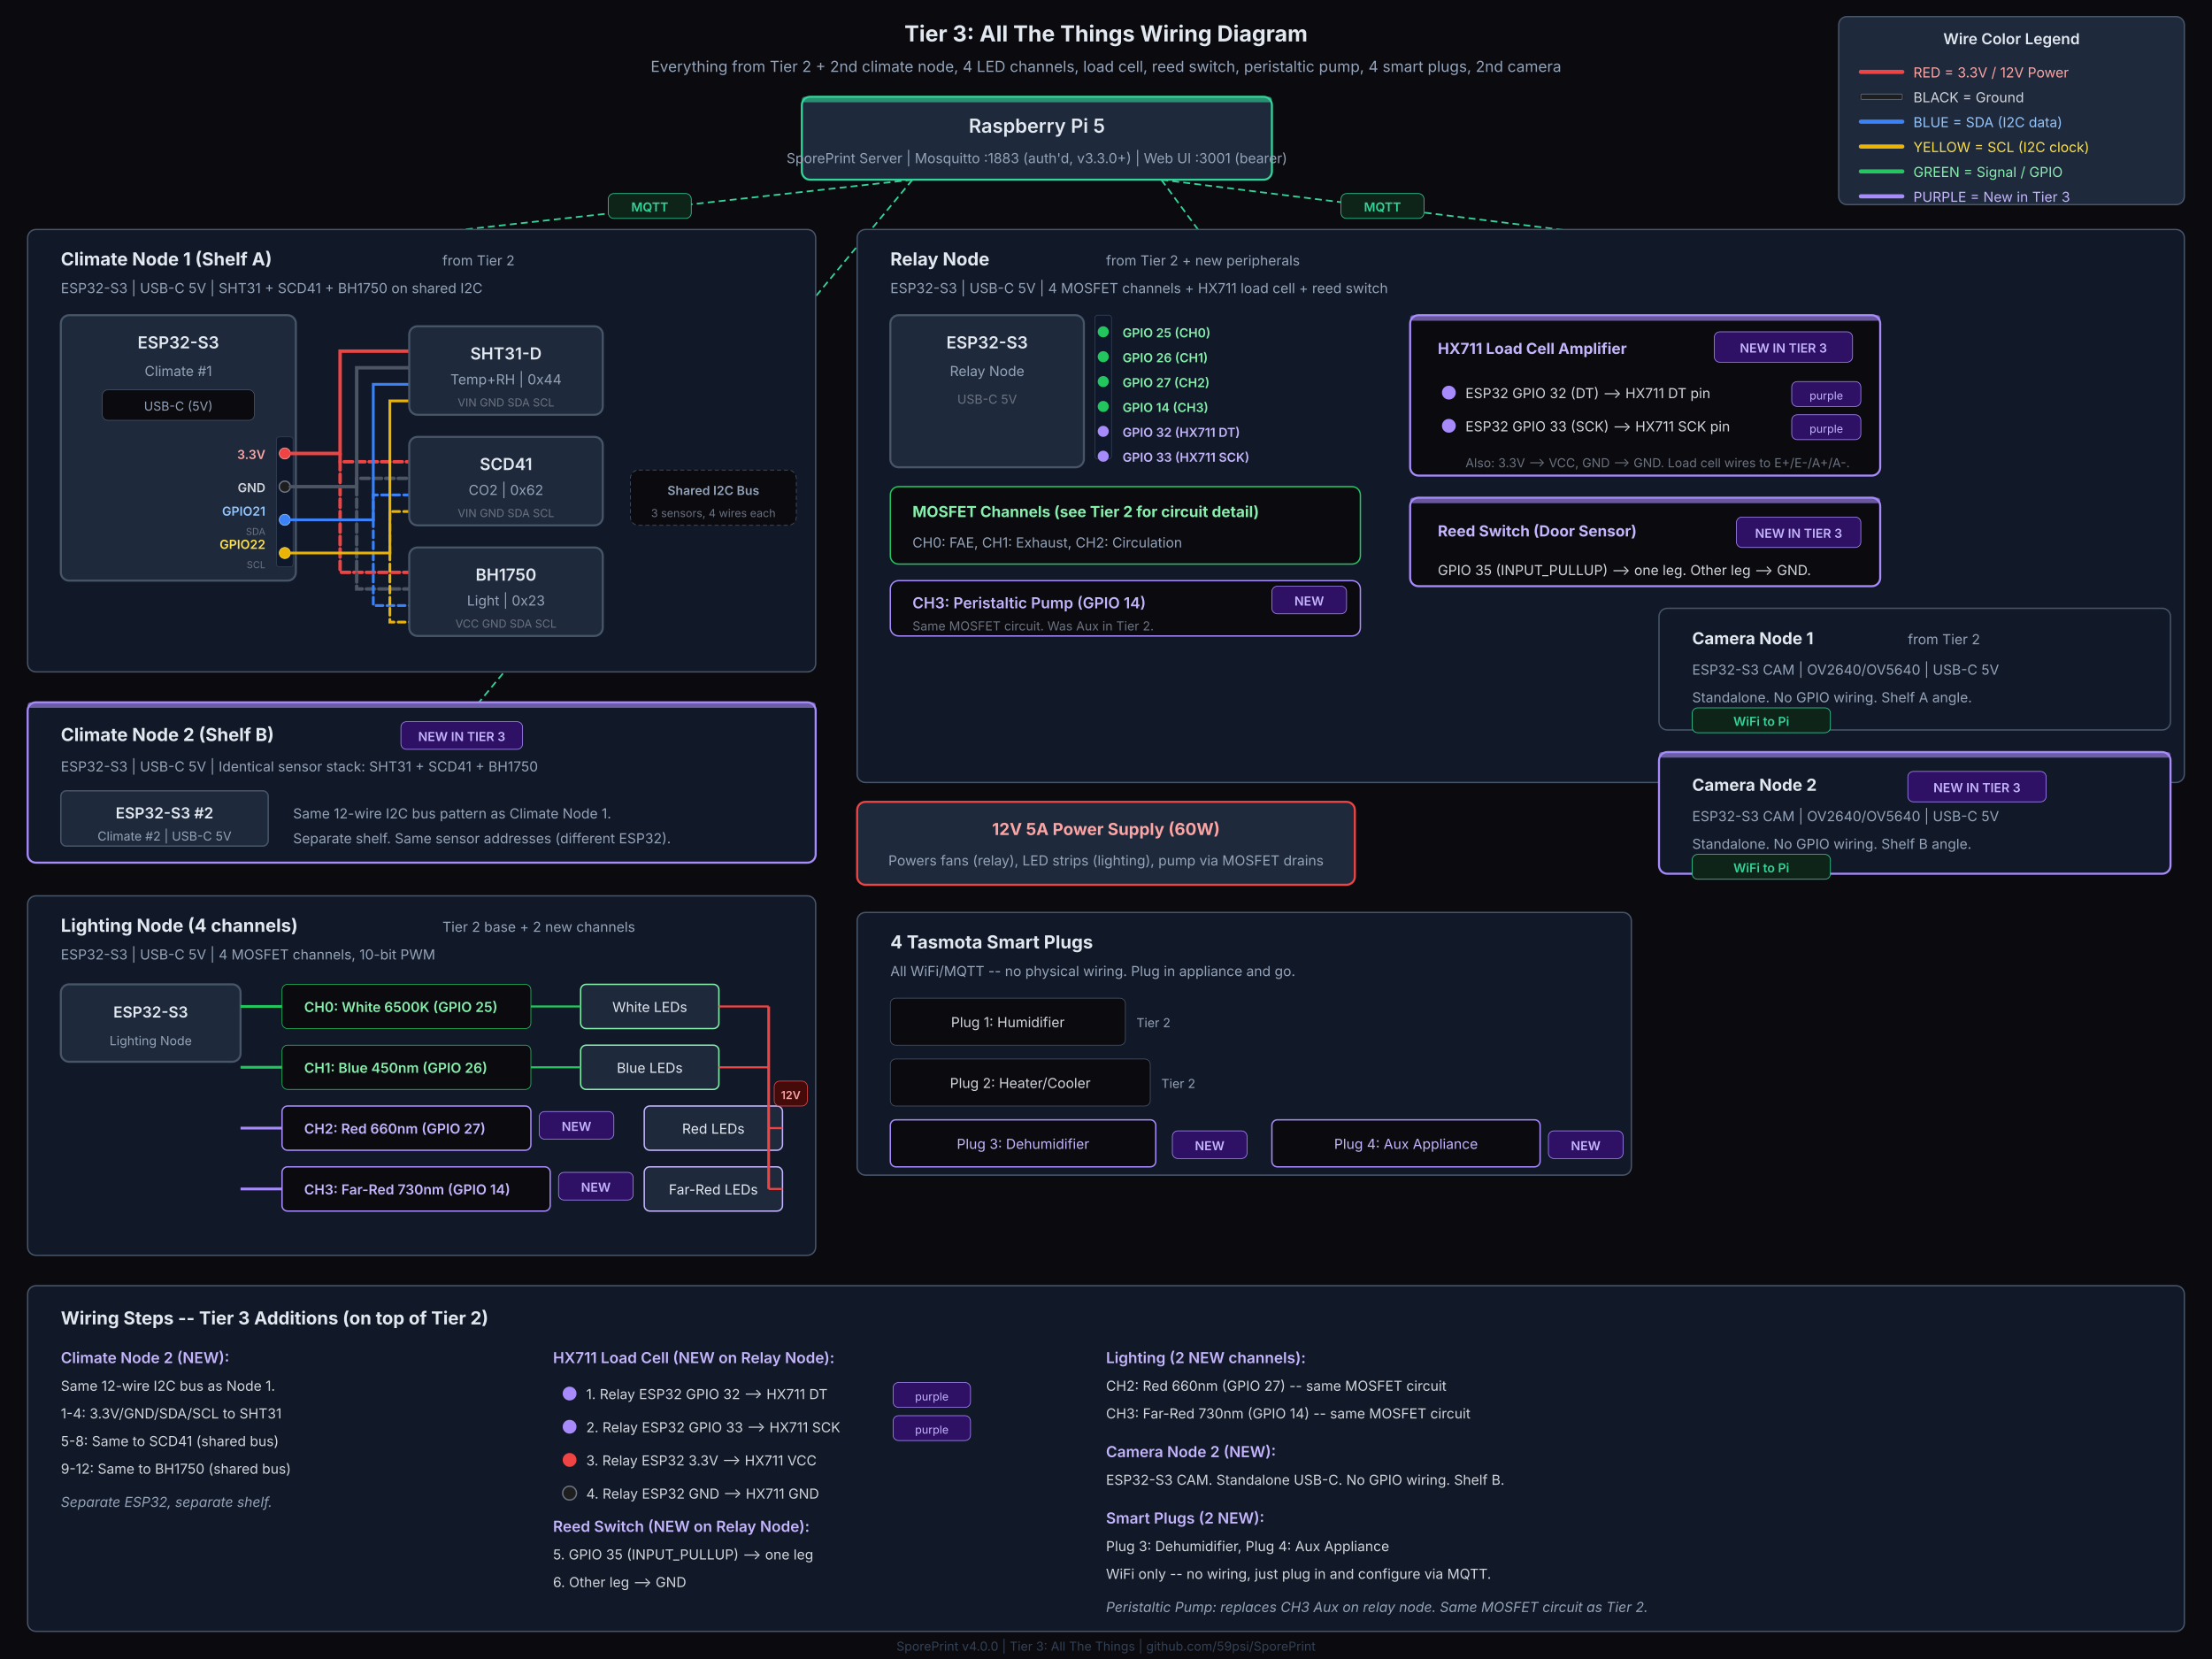
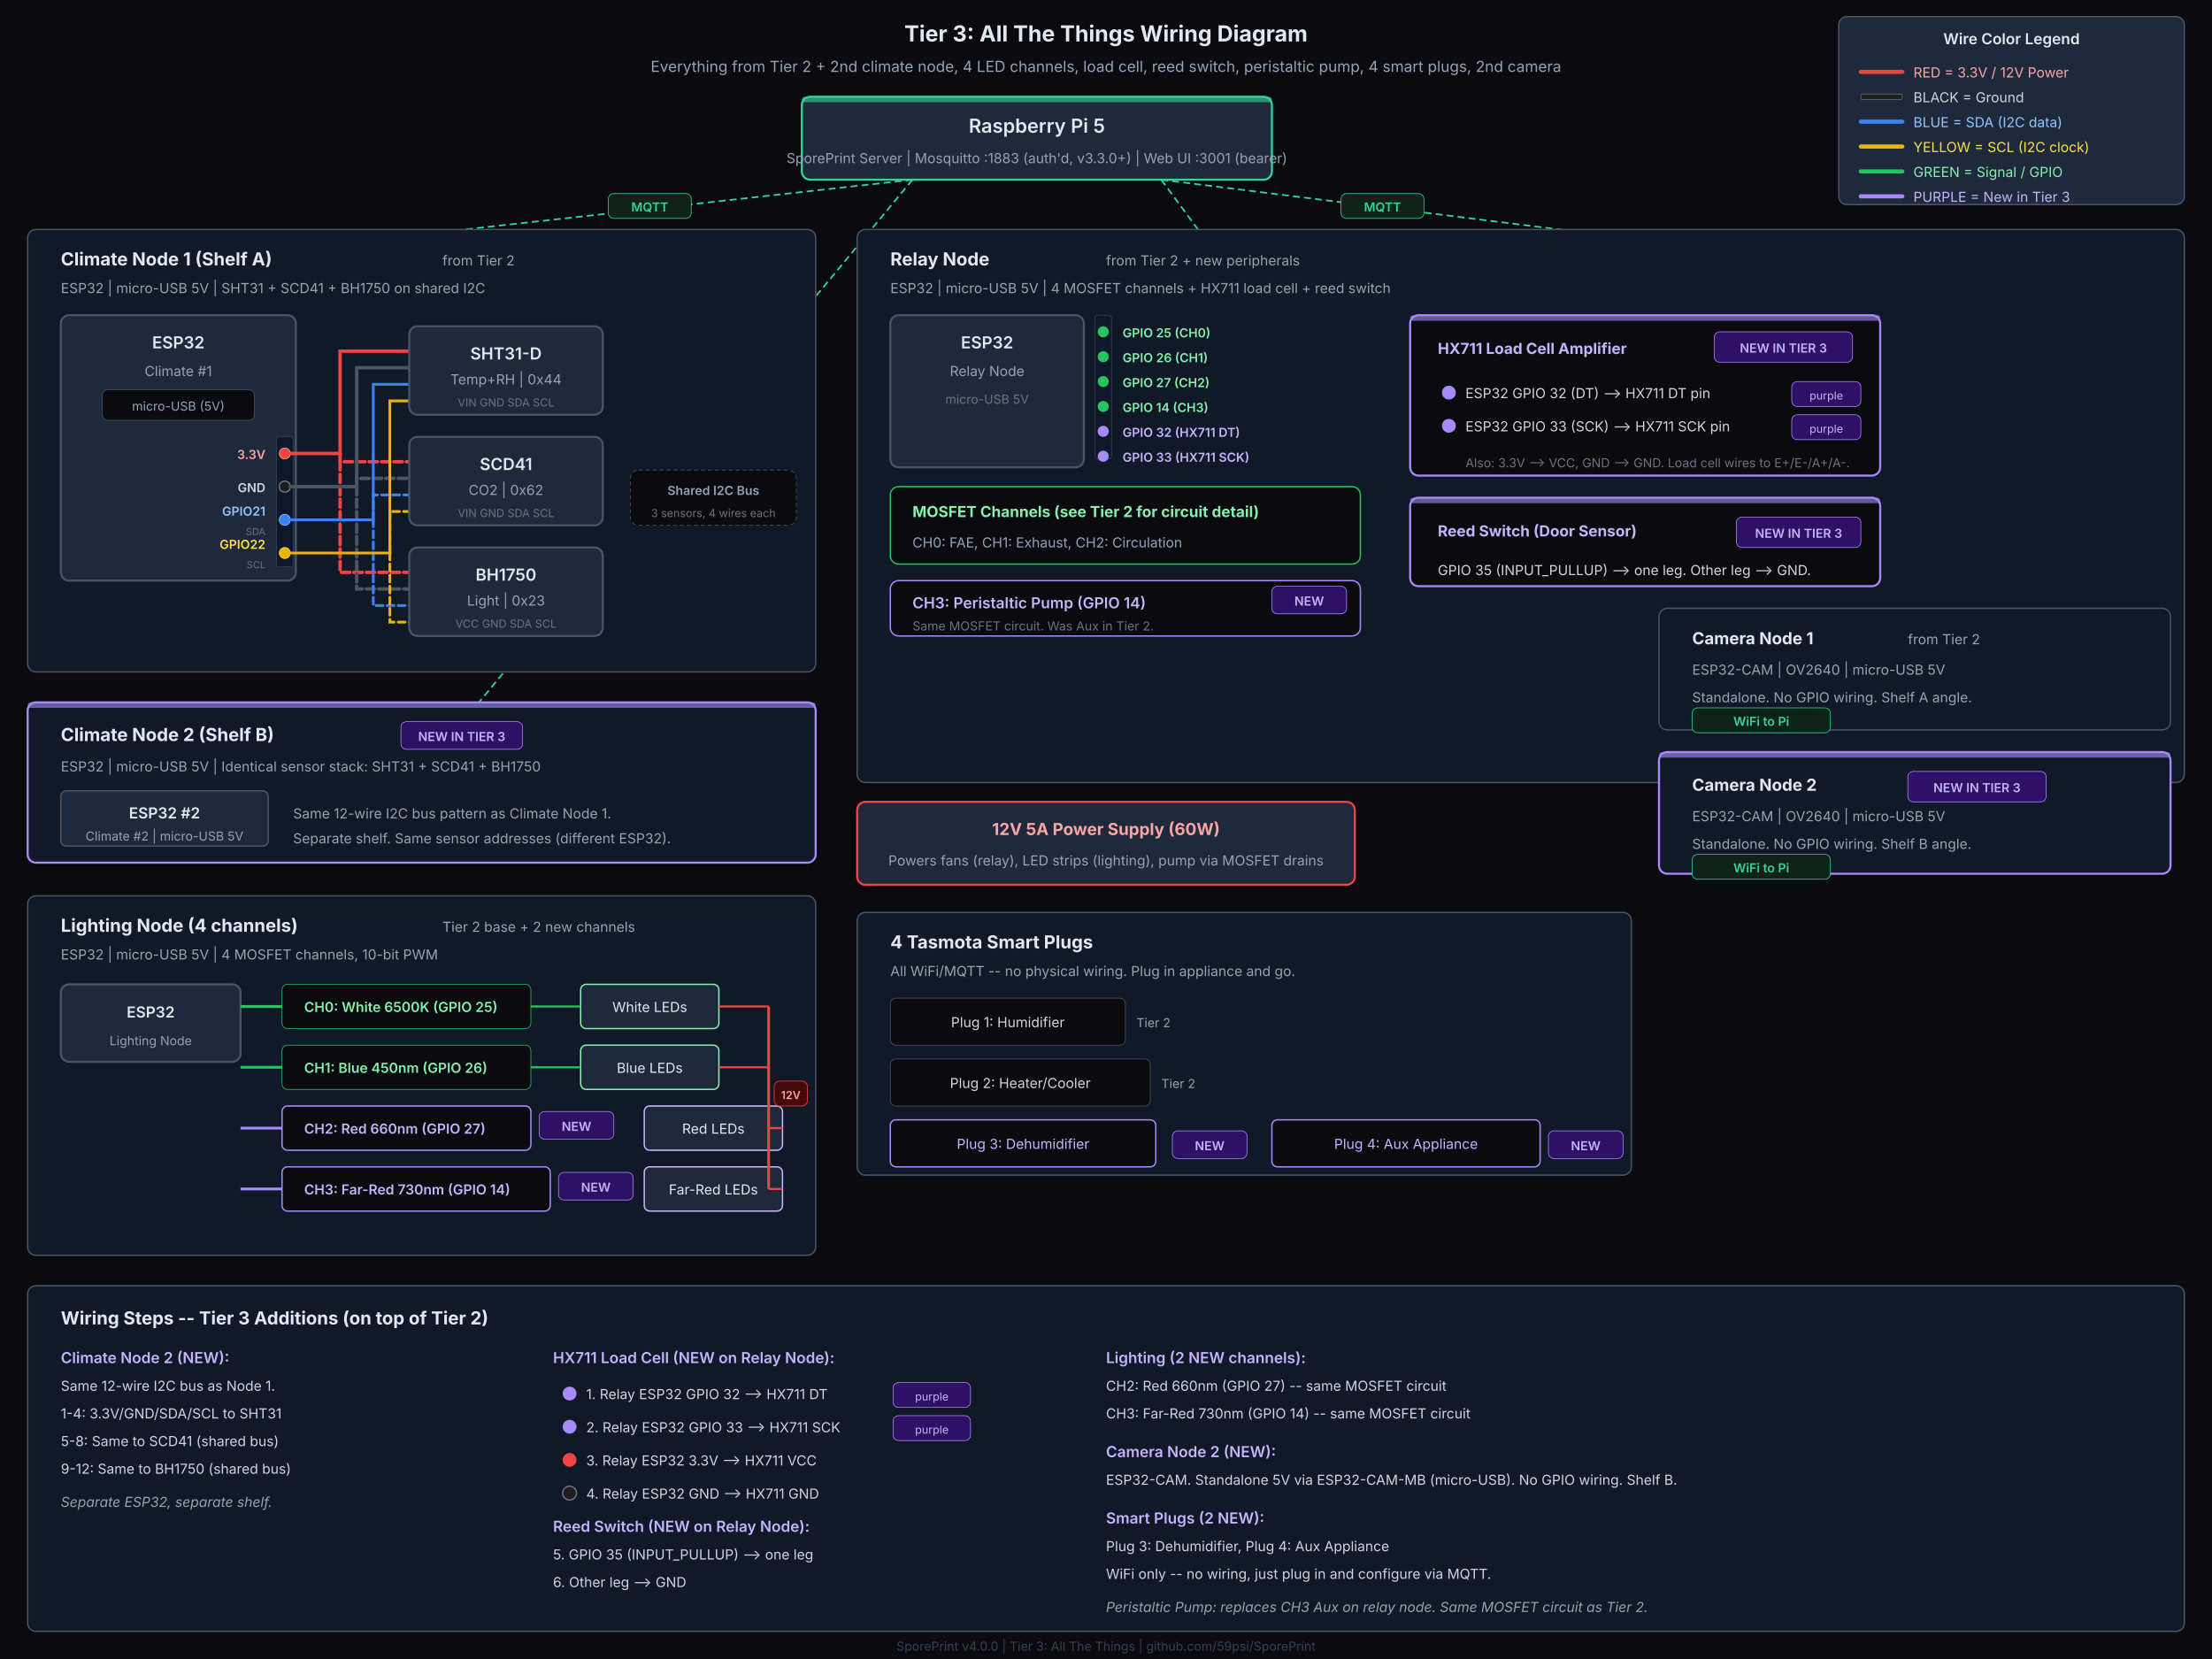
<svg xmlns="http://www.w3.org/2000/svg" viewBox="0 0 1600 1200" width="1600" height="1200">
  <rect width="1600" height="1200" fill="#0a0a0f" />
  <text x="800" y="30" text-anchor="middle" fill="#e2e8f0" font-family="system-ui, -apple-system, sans-serif" font-size="16" font-weight="700">Tier 3: All The Things Wiring Diagram</text>
  <text x="800" y="52" text-anchor="middle" fill="#94a3b8" font-family="system-ui, -apple-system, sans-serif" font-size="11">Everything from Tier 2 + 2nd climate node, 4 LED channels, load cell, reed switch, peristaltic pump, 4 smart plugs, 2nd camera</text>
  <rect x="1330" y="12" width="250" height="136" rx="6" fill="#1e293b" stroke="#475569" stroke-width="1" />
  <text x="1455" y="32" text-anchor="middle" fill="#e2e8f0" font-family="system-ui, -apple-system, sans-serif" font-size="11" font-weight="600">Wire Color Legend</text>
  <line x1="1346" y1="52" x2="1376" y2="52" stroke="#ef4444" stroke-width="3" stroke-linecap="round" />
  <text x="1384" y="56" fill="#fca5a5" font-family="system-ui, -apple-system, sans-serif" font-size="10">RED = 3.3V / 12V Power</text>
  <line x1="1346" y1="70" x2="1376" y2="70" stroke="#1e1e1e" stroke-width="3" stroke-linecap="round" />
  <rect x="1346" y="68" width="30" height="4" rx="1" fill="none" stroke="#6b7280" stroke-width="0.5" />
  <text x="1384" y="74" fill="#d1d5db" font-family="system-ui, -apple-system, sans-serif" font-size="10">BLACK = Ground</text>
  <line x1="1346" y1="88" x2="1376" y2="88" stroke="#3b82f6" stroke-width="3" stroke-linecap="round" />
  <text x="1384" y="92" fill="#93c5fd" font-family="system-ui, -apple-system, sans-serif" font-size="10">BLUE = SDA (I2C data)</text>
  <line x1="1346" y1="106" x2="1376" y2="106" stroke="#eab308" stroke-width="3" stroke-linecap="round" />
  <text x="1384" y="110" fill="#fde047" font-family="system-ui, -apple-system, sans-serif" font-size="10">YELLOW = SCL (I2C clock)</text>
  <line x1="1346" y1="124" x2="1376" y2="124" stroke="#22c55e" stroke-width="3" stroke-linecap="round" />
  <text x="1384" y="128" fill="#86efac" font-family="system-ui, -apple-system, sans-serif" font-size="10">GREEN = Signal / GPIO</text>
  <line x1="1346" y1="142" x2="1376" y2="142" stroke="#a78bfa" stroke-width="3" stroke-linecap="round" />
  <text x="1384" y="146" fill="#c4b5fd" font-family="system-ui, -apple-system, sans-serif" font-size="10">PURPLE = New in Tier 3</text>
  <rect x="580" y="70" width="340" height="60" rx="6" fill="#1e293b" stroke="#34d399" stroke-width="1.5" />
  <rect x="580" y="70" width="340" height="4" rx="2" fill="#34d399" opacity="0.6" />
  <text x="750" y="96" text-anchor="middle" fill="#e2e8f0" font-family="system-ui, -apple-system, sans-serif" font-size="14" font-weight="600">Raspberry Pi 5</text>
  <text x="750" y="118" text-anchor="middle" fill="#94a3b8" font-family="system-ui, -apple-system, sans-serif" font-size="10">SporePrint Server | Mosquitto :1883 (auth'd, v3.3.0+) | Web UI :3001 (bearer)</text>
  <path d="M 660 130 L 300 170" fill="none" stroke="#34d399" stroke-width="1.2" stroke-dasharray="5,3" />
  <path d="M 840 130 L 1160 170" fill="none" stroke="#34d399" stroke-width="1.2" stroke-dasharray="5,3" />
  <path d="M 660 130 L 300 564" fill="none" stroke="#34d399" stroke-width="1.2" stroke-dasharray="5,3" />
  <path d="M 840 130 L 1160 564" fill="none" stroke="#34d399" stroke-width="1.2" stroke-dasharray="5,3" />
  <g>
    <rect x="440" y="140" width="60" height="18" rx="4" fill="#0f2418" stroke="#34d399" stroke-width="0.5" />
    <text x="470" y="153" text-anchor="middle" fill="#34d399" font-family="system-ui, -apple-system, sans-serif" font-size="9" font-weight="600">MQTT</text>
  </g>
  <g>
    <rect x="970" y="140" width="60" height="18" rx="4" fill="#0f2418" stroke="#34d399" stroke-width="0.5" />
    <text x="1000" y="153" text-anchor="middle" fill="#34d399" font-family="system-ui, -apple-system, sans-serif" font-size="9" font-weight="600">MQTT</text>
  </g>
  <rect x="20" y="166" width="570" height="320" rx="6" fill="#111827" stroke="#475569" stroke-width="1" />
  <text x="44" y="192" fill="#e2e8f0" font-family="system-ui, -apple-system, sans-serif" font-size="13" font-weight="700">Climate Node 1 (Shelf A)</text>
  <text x="320" y="192" fill="#94a3b8" font-family="system-ui, -apple-system, sans-serif" font-size="10">from Tier 2</text>
-   <text x="44" y="212" fill="#94a3b8" font-family="system-ui, -apple-system, sans-serif" font-size="10">ESP32-S3 | USB-C 5V | SHT31 + SCD41 + BH1750 on shared I2C</text>
+   <text x="44" y="212" fill="#94a3b8" font-family="system-ui, -apple-system, sans-serif" font-size="10">ESP32 | micro-USB 5V | SHT31 + SCD41 + BH1750 on shared I2C</text>
  <rect x="44" y="228" width="170" height="192" rx="6" fill="#1e293b" stroke="#475569" stroke-width="1.5" />
-   <text x="129" y="252" text-anchor="middle" fill="#e2e8f0" font-family="system-ui, -apple-system, sans-serif" font-size="12" font-weight="600">ESP32-S3</text>
+   <text x="129" y="252" text-anchor="middle" fill="#e2e8f0" font-family="system-ui, -apple-system, sans-serif" font-size="12" font-weight="600">ESP32</text>
  <text x="129" y="272" text-anchor="middle" fill="#94a3b8" font-family="system-ui, -apple-system, sans-serif" font-size="10">Climate #1</text>
  <rect x="74" y="282" width="110" height="22" rx="4" fill="#0a0a0f" stroke="#475569" stroke-width="0.5" />
-   <text x="129" y="297" text-anchor="middle" fill="#94a3b8" font-family="system-ui, -apple-system, sans-serif" font-size="9">USB-C (5V)</text>
+   <text x="129" y="297" text-anchor="middle" fill="#94a3b8" font-family="system-ui, -apple-system, sans-serif" font-size="9">micro-USB (5V)</text>
  <rect x="200" y="316" width="12" height="94" rx="2" fill="#0f172a" stroke="#334155" stroke-width="0.5" />
  <circle cx="206" cy="328" r="4" fill="#ef4444" stroke="#fca5a5" stroke-width="0.5" />
  <text x="192" y="332" text-anchor="end" fill="#fca5a5" font-family="system-ui, -apple-system, sans-serif" font-size="9" font-weight="600">3.3V</text>
  <circle cx="206" cy="352" r="4" fill="#1e1e1e" stroke="#6b7280" stroke-width="1" />
  <text x="192" y="356" text-anchor="end" fill="#d1d5db" font-family="system-ui, -apple-system, sans-serif" font-size="9" font-weight="600">GND</text>
  <circle cx="206" cy="376" r="4" fill="#3b82f6" stroke="#93c5fd" stroke-width="0.5" />
  <text x="192" y="373" text-anchor="end" fill="#93c5fd" font-family="system-ui, -apple-system, sans-serif" font-size="9" font-weight="600">GPIO21</text>
  <text x="192" y="387" text-anchor="end" fill="#6b7280" font-family="system-ui, -apple-system, sans-serif" font-size="7">SDA</text>
  <circle cx="206" cy="400" r="4" fill="#eab308" stroke="#fde047" stroke-width="0.5" />
  <text x="192" y="397" text-anchor="end" fill="#fde047" font-family="system-ui, -apple-system, sans-serif" font-size="9" font-weight="600">GPIO22</text>
  <text x="192" y="411" text-anchor="end" fill="#6b7280" font-family="system-ui, -apple-system, sans-serif" font-size="7">SCL</text>
  <path d="M 210 328 L 246 328 L 246 254 L 296 254" fill="none" stroke="#ef4444" stroke-width="2.5" stroke-linecap="round" />
  <path d="M 246 328 L 246 334 L 296 334" fill="none" stroke="#ef4444" stroke-width="2.5" stroke-linecap="round" stroke-dasharray="6,3" />
  <path d="M 246 334 L 246 414 L 296 414" fill="none" stroke="#ef4444" stroke-width="2.5" stroke-linecap="round" stroke-dasharray="6,3" />
  <path d="M 210 352 L 258 352 L 258 266 L 296 266" fill="none" stroke="#4b5563" stroke-width="2.5" stroke-linecap="round" />
  <path d="M 258 352 L 258 346 L 296 346" fill="none" stroke="#4b5563" stroke-width="2.5" stroke-linecap="round" stroke-dasharray="6,3" />
  <path d="M 258 352 L 258 426 L 296 426" fill="none" stroke="#4b5563" stroke-width="2.5" stroke-linecap="round" stroke-dasharray="6,3" />
  <path d="M 210 376 L 270 376 L 270 278 L 296 278" fill="none" stroke="#3b82f6" stroke-width="2" stroke-linecap="round" />
  <path d="M 270 376 L 270 358 L 296 358" fill="none" stroke="#3b82f6" stroke-width="2" stroke-linecap="round" stroke-dasharray="5,3" />
  <path d="M 270 376 L 270 438 L 296 438" fill="none" stroke="#3b82f6" stroke-width="2" stroke-linecap="round" stroke-dasharray="5,3" />
  <path d="M 210 400 L 282 400 L 282 290 L 296 290" fill="none" stroke="#eab308" stroke-width="2" stroke-linecap="round" />
  <path d="M 282 400 L 282 370 L 296 370" fill="none" stroke="#eab308" stroke-width="2" stroke-linecap="round" stroke-dasharray="5,3" />
  <path d="M 282 400 L 282 450 L 296 450" fill="none" stroke="#eab308" stroke-width="2" stroke-linecap="round" stroke-dasharray="5,3" />
  <rect x="296" y="236" width="140" height="64" rx="6" fill="#1e293b" stroke="#475569" stroke-width="1.5" />
  <text x="366" y="260" text-anchor="middle" fill="#e2e8f0" font-family="system-ui, -apple-system, sans-serif" font-size="12" font-weight="600">SHT31-D</text>
  <text x="366" y="278" text-anchor="middle" fill="#94a3b8" font-family="system-ui, -apple-system, sans-serif" font-size="10">Temp+RH | 0x44</text>
  <text x="366" y="294" text-anchor="middle" fill="#6b7280" font-family="system-ui, -apple-system, sans-serif" font-size="8">VIN GND SDA SCL</text>
  <rect x="296" y="316" width="140" height="64" rx="6" fill="#1e293b" stroke="#475569" stroke-width="1.5" />
  <text x="366" y="340" text-anchor="middle" fill="#e2e8f0" font-family="system-ui, -apple-system, sans-serif" font-size="12" font-weight="600">SCD41</text>
  <text x="366" y="358" text-anchor="middle" fill="#94a3b8" font-family="system-ui, -apple-system, sans-serif" font-size="10">CO2 | 0x62</text>
  <text x="366" y="374" text-anchor="middle" fill="#6b7280" font-family="system-ui, -apple-system, sans-serif" font-size="8">VIN GND SDA SCL</text>
  <rect x="296" y="396" width="140" height="64" rx="6" fill="#1e293b" stroke="#475569" stroke-width="1.5" />
  <text x="366" y="420" text-anchor="middle" fill="#e2e8f0" font-family="system-ui, -apple-system, sans-serif" font-size="12" font-weight="600">BH1750</text>
  <text x="366" y="438" text-anchor="middle" fill="#94a3b8" font-family="system-ui, -apple-system, sans-serif" font-size="10">Light | 0x23</text>
  <text x="366" y="454" text-anchor="middle" fill="#6b7280" font-family="system-ui, -apple-system, sans-serif" font-size="8">VCC GND SDA SCL</text>
  <rect x="456" y="340" width="120" height="40" rx="6" fill="#0a0a0f" stroke="#475569" stroke-width="0.5" stroke-dasharray="3,2" />
  <text x="516" y="358" text-anchor="middle" fill="#94a3b8" font-family="system-ui, -apple-system, sans-serif" font-size="9" font-weight="600">Shared I2C Bus</text>
  <text x="516" y="374" text-anchor="middle" fill="#6b7280" font-family="system-ui, -apple-system, sans-serif" font-size="8">3 sensors, 4 wires each</text>
  <rect x="20" y="508" width="570" height="116" rx="6" fill="#111827" stroke="#a78bfa" stroke-width="1.5" />
  <rect x="20" y="508" width="570" height="4" rx="2" fill="#a78bfa" opacity="0.6" />
  <text x="44" y="536" fill="#e2e8f0" font-family="system-ui, -apple-system, sans-serif" font-size="13" font-weight="700">Climate Node 2 (Shelf B)</text>
  <g>
    <rect x="290" y="522" width="88" height="20" rx="4" fill="#2e1065" stroke="#a78bfa" stroke-width="0.5" />
    <text x="334" y="536" text-anchor="middle" fill="#c4b5fd" font-family="system-ui, -apple-system, sans-serif" font-size="9" font-weight="600">NEW IN TIER 3</text>
  </g>
-   <text x="44" y="558" fill="#94a3b8" font-family="system-ui, -apple-system, sans-serif" font-size="10">ESP32-S3 | USB-C 5V | Identical sensor stack: SHT31 + SCD41 + BH1750</text>
+   <text x="44" y="558" fill="#94a3b8" font-family="system-ui, -apple-system, sans-serif" font-size="10">ESP32 | micro-USB 5V | Identical sensor stack: SHT31 + SCD41 + BH1750</text>
  <rect x="44" y="572" width="150" height="40" rx="4" fill="#1e293b" stroke="#475569" stroke-width="1" />
-   <text x="119" y="592" text-anchor="middle" fill="#e2e8f0" font-family="system-ui, -apple-system, sans-serif" font-size="11" font-weight="600">ESP32-S3 #2</text>
-   <text x="119" y="608" text-anchor="middle" fill="#94a3b8" font-family="system-ui, -apple-system, sans-serif" font-size="9">Climate #2 | USB-C 5V</text>
+   <text x="119" y="592" text-anchor="middle" fill="#e2e8f0" font-family="system-ui, -apple-system, sans-serif" font-size="11" font-weight="600">ESP32 #2</text>
+   <text x="119" y="608" text-anchor="middle" fill="#94a3b8" font-family="system-ui, -apple-system, sans-serif" font-size="9">Climate #2 | micro-USB 5V</text>
  <text x="212" y="592" fill="#94a3b8" font-family="system-ui, -apple-system, sans-serif" font-size="10">Same 12-wire I2C bus pattern as Climate Node 1.</text>
  <text x="212" y="610" fill="#94a3b8" font-family="system-ui, -apple-system, sans-serif" font-size="10">Separate shelf. Same sensor addresses (different ESP32).</text>
  <rect x="620" y="166" width="960" height="400" rx="6" fill="#111827" stroke="#475569" stroke-width="1" />
  <text x="644" y="192" fill="#e2e8f0" font-family="system-ui, -apple-system, sans-serif" font-size="13" font-weight="700">Relay Node</text>
  <text x="800" y="192" fill="#94a3b8" font-family="system-ui, -apple-system, sans-serif" font-size="10">from Tier 2 + new peripherals</text>
-   <text x="644" y="212" fill="#94a3b8" font-family="system-ui, -apple-system, sans-serif" font-size="10">ESP32-S3 | USB-C 5V | 4 MOSFET channels + HX711 load cell + reed switch</text>
+   <text x="644" y="212" fill="#94a3b8" font-family="system-ui, -apple-system, sans-serif" font-size="10">ESP32 | micro-USB 5V | 4 MOSFET channels + HX711 load cell + reed switch</text>
  <rect x="644" y="228" width="140" height="110" rx="6" fill="#1e293b" stroke="#475569" stroke-width="1.5" />
-   <text x="714" y="252" text-anchor="middle" fill="#e2e8f0" font-family="system-ui, -apple-system, sans-serif" font-size="12" font-weight="600">ESP32-S3</text>
+   <text x="714" y="252" text-anchor="middle" fill="#e2e8f0" font-family="system-ui, -apple-system, sans-serif" font-size="12" font-weight="600">ESP32</text>
  <text x="714" y="272" text-anchor="middle" fill="#94a3b8" font-family="system-ui, -apple-system, sans-serif" font-size="10">Relay Node</text>
-   <text x="714" y="292" text-anchor="middle" fill="#6b7280" font-family="system-ui, -apple-system, sans-serif" font-size="9">USB-C 5V</text>
+   <text x="714" y="292" text-anchor="middle" fill="#6b7280" font-family="system-ui, -apple-system, sans-serif" font-size="9">micro-USB 5V</text>
  <rect x="792" y="228" width="12" height="104" rx="2" fill="#0f172a" stroke="#334155" stroke-width="0.5" />
  <circle cx="798" cy="240" r="4" fill="#22c55e" />
  <text x="812" y="244" fill="#86efac" font-family="system-ui, -apple-system, sans-serif" font-size="9" font-weight="600">GPIO 25 (CH0)</text>
  <circle cx="798" cy="258" r="4" fill="#22c55e" />
  <text x="812" y="262" fill="#86efac" font-family="system-ui, -apple-system, sans-serif" font-size="9" font-weight="600">GPIO 26 (CH1)</text>
  <circle cx="798" cy="276" r="4" fill="#22c55e" />
  <text x="812" y="280" fill="#86efac" font-family="system-ui, -apple-system, sans-serif" font-size="9" font-weight="600">GPIO 27 (CH2)</text>
  <circle cx="798" cy="294" r="4" fill="#22c55e" />
  <text x="812" y="298" fill="#86efac" font-family="system-ui, -apple-system, sans-serif" font-size="9" font-weight="600">GPIO 14 (CH3)</text>
  <circle cx="798" cy="312" r="4" fill="#a78bfa" />
  <text x="812" y="316" fill="#c4b5fd" font-family="system-ui, -apple-system, sans-serif" font-size="9" font-weight="600">GPIO 32 (HX711 DT)</text>
  <circle cx="798" cy="330" r="4" fill="#a78bfa" />
  <text x="812" y="334" fill="#c4b5fd" font-family="system-ui, -apple-system, sans-serif" font-size="9" font-weight="600">GPIO 33 (HX711 SCK)</text>
  <rect x="644" y="352" width="340" height="56" rx="6" fill="#0a0a0f" stroke="#22c55e" stroke-width="1" />
  <text x="660" y="374" fill="#86efac" font-family="system-ui, -apple-system, sans-serif" font-size="11" font-weight="700">MOSFET Channels (see Tier 2 for circuit detail)</text>
  <text x="660" y="396" fill="#94a3b8" font-family="system-ui, -apple-system, sans-serif" font-size="10">CH0: FAE, CH1: Exhaust, CH2: Circulation</text>
  <rect x="644" y="420" width="340" height="40" rx="6" fill="#0a0a0f" stroke="#a78bfa" stroke-width="1" />
  <text x="660" y="440" fill="#c4b5fd" font-family="system-ui, -apple-system, sans-serif" font-size="11" font-weight="600">CH3: Peristaltic Pump (GPIO 14)</text>
  <text x="660" y="456" fill="#6b7280" font-family="system-ui, -apple-system, sans-serif" font-size="9">Same MOSFET circuit. Was Aux in Tier 2.</text>
  <g>
    <rect x="920" y="424" width="54" height="20" rx="4" fill="#2e1065" stroke="#a78bfa" stroke-width="0.5" />
    <text x="947" y="438" text-anchor="middle" fill="#c4b5fd" font-family="system-ui, -apple-system, sans-serif" font-size="9" font-weight="600">NEW</text>
  </g>
  <rect x="1020" y="228" width="340" height="116" rx="6" fill="#0a0a0f" stroke="#a78bfa" stroke-width="1.5" />
  <rect x="1020" y="228" width="340" height="4" rx="2" fill="#a78bfa" opacity="0.6" />
  <text x="1040" y="256" fill="#c4b5fd" font-family="system-ui, -apple-system, sans-serif" font-size="11" font-weight="700">HX711 Load Cell Amplifier</text>
  <g>
    <rect x="1240" y="240" width="100" height="22" rx="4" fill="#2e1065" stroke="#a78bfa" stroke-width="0.5" />
    <text x="1290" y="255" text-anchor="middle" fill="#c4b5fd" font-family="system-ui, -apple-system, sans-serif" font-size="9" font-weight="600">NEW IN TIER 3</text>
  </g>
  <circle cx="1048" cy="284" r="5" fill="#a78bfa" />
  <text x="1060" y="288" fill="#d1d5db" font-family="system-ui, -apple-system, sans-serif" font-size="10">ESP32 GPIO 32 (DT) --&gt; HX711 DT pin</text>
  <g>
    <rect x="1296" y="276" width="50" height="18" rx="4" fill="#2e1065" stroke="#a78bfa" stroke-width="0.5" />
    <text x="1321" y="289" text-anchor="middle" fill="#c4b5fd" font-family="system-ui, -apple-system, sans-serif" font-size="8">purple</text>
  </g>
  <circle cx="1048" cy="308" r="5" fill="#a78bfa" />
  <text x="1060" y="312" fill="#d1d5db" font-family="system-ui, -apple-system, sans-serif" font-size="10">ESP32 GPIO 33 (SCK) --&gt; HX711 SCK pin</text>
  <g>
    <rect x="1296" y="300" width="50" height="18" rx="4" fill="#2e1065" stroke="#a78bfa" stroke-width="0.5" />
    <text x="1321" y="313" text-anchor="middle" fill="#c4b5fd" font-family="system-ui, -apple-system, sans-serif" font-size="8">purple</text>
  </g>
  <text x="1060" y="338" fill="#6b7280" font-family="system-ui, -apple-system, sans-serif" font-size="9">Also: 3.3V --&gt; VCC, GND --&gt; GND. Load cell wires to E+/E-/A+/A-.</text>
  <rect x="1020" y="360" width="340" height="64" rx="6" fill="#0a0a0f" stroke="#a78bfa" stroke-width="1.5" />
  <rect x="1020" y="360" width="340" height="4" rx="2" fill="#a78bfa" opacity="0.6" />
  <text x="1040" y="388" fill="#c4b5fd" font-family="system-ui, -apple-system, sans-serif" font-size="11" font-weight="700">Reed Switch (Door Sensor)</text>
  <g>
    <rect x="1256" y="374" width="90" height="22" rx="4" fill="#2e1065" stroke="#a78bfa" stroke-width="0.5" />
    <text x="1301" y="389" text-anchor="middle" fill="#c4b5fd" font-family="system-ui, -apple-system, sans-serif" font-size="9" font-weight="600">NEW IN TIER 3</text>
  </g>
  <text x="1040" y="416" fill="#d1d5db" font-family="system-ui, -apple-system, sans-serif" font-size="10">GPIO 35 (INPUT_PULLUP) --&gt; one leg. Other leg --&gt; GND.</text>
  <rect x="20" y="648" width="570" height="260" rx="6" fill="#111827" stroke="#475569" stroke-width="1" />
  <text x="44" y="674" fill="#e2e8f0" font-family="system-ui, -apple-system, sans-serif" font-size="13" font-weight="700">Lighting Node (4 channels)</text>
  <text x="320" y="674" fill="#94a3b8" font-family="system-ui, -apple-system, sans-serif" font-size="10">Tier 2 base + 2 new channels</text>
-   <text x="44" y="694" fill="#94a3b8" font-family="system-ui, -apple-system, sans-serif" font-size="10">ESP32-S3 | USB-C 5V | 4 MOSFET channels, 10-bit PWM</text>
+   <text x="44" y="694" fill="#94a3b8" font-family="system-ui, -apple-system, sans-serif" font-size="10">ESP32 | micro-USB 5V | 4 MOSFET channels, 10-bit PWM</text>
  <rect x="44" y="712" width="130" height="56" rx="6" fill="#1e293b" stroke="#475569" stroke-width="1.5" />
-   <text x="109" y="736" text-anchor="middle" fill="#e2e8f0" font-family="system-ui, -apple-system, sans-serif" font-size="11" font-weight="600">ESP32-S3</text>
+   <text x="109" y="736" text-anchor="middle" fill="#e2e8f0" font-family="system-ui, -apple-system, sans-serif" font-size="11" font-weight="600">ESP32</text>
  <text x="109" y="756" text-anchor="middle" fill="#94a3b8" font-family="system-ui, -apple-system, sans-serif" font-size="9">Lighting Node</text>
  <rect x="204" y="712" width="180" height="32" rx="4" fill="#0a0a0f" stroke="#22c55e" stroke-width="0.5" />
  <text x="220" y="732" fill="#86efac" font-family="system-ui, -apple-system, sans-serif" font-size="10" font-weight="600">CH0: White 6500K (GPIO 25)</text>
  <line x1="174" y1="728" x2="204" y2="728" stroke="#22c55e" stroke-width="2" />
  <rect x="204" y="756" width="180" height="32" rx="4" fill="#0a0a0f" stroke="#22c55e" stroke-width="0.5" />
  <text x="220" y="776" fill="#86efac" font-family="system-ui, -apple-system, sans-serif" font-size="10" font-weight="600">CH1: Blue 450nm (GPIO 26)</text>
  <line x1="174" y1="772" x2="204" y2="772" stroke="#22c55e" stroke-width="2" />
  <rect x="204" y="800" width="180" height="32" rx="4" fill="#0a0a0f" stroke="#a78bfa" stroke-width="1" />
  <text x="220" y="820" fill="#c4b5fd" font-family="system-ui, -apple-system, sans-serif" font-size="10" font-weight="600">CH2: Red 660nm (GPIO 27)</text>
  <line x1="174" y1="816" x2="204" y2="816" stroke="#a78bfa" stroke-width="2" />
  <g>
    <rect x="390" y="804" width="54" height="20" rx="4" fill="#2e1065" stroke="#a78bfa" stroke-width="0.5" />
    <text x="417" y="818" text-anchor="middle" fill="#c4b5fd" font-family="system-ui, -apple-system, sans-serif" font-size="9" font-weight="600">NEW</text>
  </g>
  <rect x="204" y="844" width="194" height="32" rx="4" fill="#0a0a0f" stroke="#a78bfa" stroke-width="1" />
  <text x="220" y="864" fill="#c4b5fd" font-family="system-ui, -apple-system, sans-serif" font-size="10" font-weight="600">CH3: Far-Red 730nm (GPIO 14)</text>
  <line x1="174" y1="860" x2="204" y2="860" stroke="#a78bfa" stroke-width="2" />
  <g>
    <rect x="404" y="848" width="54" height="20" rx="4" fill="#2e1065" stroke="#a78bfa" stroke-width="0.5" />
    <text x="431" y="862" text-anchor="middle" fill="#c4b5fd" font-family="system-ui, -apple-system, sans-serif" font-size="9" font-weight="600">NEW</text>
  </g>
  <rect x="420" y="712" width="100" height="32" rx="4" fill="#1e293b" stroke="#86efac" stroke-width="1" />
  <text x="470" y="732" text-anchor="middle" fill="#e2e8f0" font-family="system-ui, -apple-system, sans-serif" font-size="10">White LEDs</text>
  <line x1="384" y1="728" x2="420" y2="728" stroke="#22c55e" stroke-width="1.5" />
  <rect x="420" y="756" width="100" height="32" rx="4" fill="#1e293b" stroke="#86efac" stroke-width="1" />
  <text x="470" y="776" text-anchor="middle" fill="#e2e8f0" font-family="system-ui, -apple-system, sans-serif" font-size="10">Blue LEDs</text>
  <line x1="384" y1="772" x2="420" y2="772" stroke="#22c55e" stroke-width="1.5" />
  <rect x="466" y="800" width="100" height="32" rx="4" fill="#1e293b" stroke="#c4b5fd" stroke-width="1" />
  <text x="516" y="820" text-anchor="middle" fill="#e2e8f0" font-family="system-ui, -apple-system, sans-serif" font-size="10">Red LEDs</text>
  <rect x="466" y="844" width="100" height="32" rx="4" fill="#1e293b" stroke="#c4b5fd" stroke-width="1" />
  <text x="516" y="864" text-anchor="middle" fill="#e2e8f0" font-family="system-ui, -apple-system, sans-serif" font-size="10">Far-Red LEDs</text>
  <line x1="520" y1="728" x2="556" y2="728" stroke="#ef4444" stroke-width="1.5" />
  <line x1="520" y1="772" x2="556" y2="772" stroke="#ef4444" stroke-width="1.5" />
  <line x1="566" y1="816" x2="556" y2="816" stroke="#ef4444" stroke-width="1.5" />
  <line x1="566" y1="860" x2="556" y2="860" stroke="#ef4444" stroke-width="1.5" />
  <line x1="556" y1="728" x2="556" y2="860" stroke="#ef4444" stroke-width="2" />
  <g>
    <rect x="560" y="782" width="24" height="18" rx="4" fill="#450a0a" stroke="#ef4444" stroke-width="0.5" />
    <text x="572" y="795" text-anchor="middle" fill="#fca5a5" font-family="system-ui, -apple-system, sans-serif" font-size="8" font-weight="600">12V</text>
  </g>
  <rect x="1200" y="440" width="370" height="88" rx="6" fill="#111827" stroke="#475569" stroke-width="1" />
  <text x="1224" y="466" fill="#e2e8f0" font-family="system-ui, -apple-system, sans-serif" font-size="12" font-weight="700">Camera Node 1</text>
  <text x="1380" y="466" fill="#94a3b8" font-family="system-ui, -apple-system, sans-serif" font-size="10">from Tier 2</text>
-   <text x="1224" y="488" fill="#94a3b8" font-family="system-ui, -apple-system, sans-serif" font-size="10">ESP32-S3 CAM | OV2640/OV5640 | USB-C 5V</text>
+   <text x="1224" y="488" fill="#94a3b8" font-family="system-ui, -apple-system, sans-serif" font-size="10">ESP32-CAM | OV2640 | micro-USB 5V</text>
  <text x="1224" y="508" fill="#94a3b8" font-family="system-ui, -apple-system, sans-serif" font-size="10">Standalone. No GPIO wiring. Shelf A angle.</text>
  <g>
    <rect x="1224" y="512" width="100" height="18" rx="4" fill="#0f2418" stroke="#34d399" stroke-width="0.5" />
    <text x="1274" y="525" text-anchor="middle" fill="#34d399" font-family="system-ui, -apple-system, sans-serif" font-size="9" font-weight="600">WiFi to Pi</text>
  </g>
  <rect x="1200" y="544" width="370" height="88" rx="6" fill="#111827" stroke="#a78bfa" stroke-width="1.5" />
  <rect x="1200" y="544" width="370" height="4" rx="2" fill="#a78bfa" opacity="0.6" />
  <text x="1224" y="572" fill="#e2e8f0" font-family="system-ui, -apple-system, sans-serif" font-size="12" font-weight="700">Camera Node 2</text>
  <g>
    <rect x="1380" y="558" width="100" height="22" rx="4" fill="#2e1065" stroke="#a78bfa" stroke-width="0.5" />
    <text x="1430" y="573" text-anchor="middle" fill="#c4b5fd" font-family="system-ui, -apple-system, sans-serif" font-size="9" font-weight="600">NEW IN TIER 3</text>
  </g>
-   <text x="1224" y="594" fill="#94a3b8" font-family="system-ui, -apple-system, sans-serif" font-size="10">ESP32-S3 CAM | OV2640/OV5640 | USB-C 5V</text>
+   <text x="1224" y="594" fill="#94a3b8" font-family="system-ui, -apple-system, sans-serif" font-size="10">ESP32-CAM | OV2640 | micro-USB 5V</text>
  <text x="1224" y="614" fill="#94a3b8" font-family="system-ui, -apple-system, sans-serif" font-size="10">Standalone. No GPIO wiring. Shelf B angle.</text>
  <g>
    <rect x="1224" y="618" width="100" height="18" rx="4" fill="#0f2418" stroke="#34d399" stroke-width="0.5" />
    <text x="1274" y="631" text-anchor="middle" fill="#34d399" font-family="system-ui, -apple-system, sans-serif" font-size="9" font-weight="600">WiFi to Pi</text>
  </g>
  <rect x="620" y="580" width="360" height="60" rx="6" fill="#1e293b" stroke="#ef4444" stroke-width="1.5" />
  <text x="800" y="604" text-anchor="middle" fill="#fca5a5" font-family="system-ui, -apple-system, sans-serif" font-size="12" font-weight="700">12V 5A Power Supply (60W)</text>
  <text x="800" y="626" text-anchor="middle" fill="#94a3b8" font-family="system-ui, -apple-system, sans-serif" font-size="10">Powers fans (relay), LED strips (lighting), pump via MOSFET drains</text>
  <rect x="620" y="660" width="560" height="190" rx="6" fill="#111827" stroke="#475569" stroke-width="1" />
  <text x="644" y="686" fill="#e2e8f0" font-family="system-ui, -apple-system, sans-serif" font-size="13" font-weight="700">4 Tasmota Smart Plugs</text>
  <text x="644" y="706" fill="#94a3b8" font-family="system-ui, -apple-system, sans-serif" font-size="10">All WiFi/MQTT -- no physical wiring. Plug in appliance and go.</text>
  <rect x="644" y="722" width="170" height="34" rx="4" fill="#0a0a0f" stroke="#475569" stroke-width="0.5" />
  <text x="729" y="743" text-anchor="middle" fill="#d1d5db" font-family="system-ui, -apple-system, sans-serif" font-size="10">Plug 1: Humidifier</text>
  <text x="822" y="743" fill="#94a3b8" font-family="system-ui, -apple-system, sans-serif" font-size="9">Tier 2</text>
  <rect x="644" y="766" width="188" height="34" rx="4" fill="#0a0a0f" stroke="#475569" stroke-width="0.5" />
  <text x="738" y="787" text-anchor="middle" fill="#d1d5db" font-family="system-ui, -apple-system, sans-serif" font-size="10">Plug 2: Heater/Cooler</text>
  <text x="840" y="787" fill="#94a3b8" font-family="system-ui, -apple-system, sans-serif" font-size="9">Tier 2</text>
  <rect x="644" y="810" width="192" height="34" rx="4" fill="#0a0a0f" stroke="#a78bfa" stroke-width="1" />
  <text x="740" y="831" text-anchor="middle" fill="#c4b5fd" font-family="system-ui, -apple-system, sans-serif" font-size="10">Plug 3: Dehumidifier</text>
  <g>
    <rect x="848" y="818" width="54" height="20" rx="4" fill="#2e1065" stroke="#a78bfa" stroke-width="0.5" />
    <text x="875" y="832" text-anchor="middle" fill="#c4b5fd" font-family="system-ui, -apple-system, sans-serif" font-size="9" font-weight="600">NEW</text>
  </g>
  <rect x="920" y="810" width="194" height="34" rx="4" fill="#0a0a0f" stroke="#a78bfa" stroke-width="1" />
  <text x="1017" y="831" text-anchor="middle" fill="#c4b5fd" font-family="system-ui, -apple-system, sans-serif" font-size="10">Plug 4: Aux Appliance</text>
  <g>
    <rect x="1120" y="818" width="54" height="20" rx="4" fill="#2e1065" stroke="#a78bfa" stroke-width="0.5" />
    <text x="1147" y="832" text-anchor="middle" fill="#c4b5fd" font-family="system-ui, -apple-system, sans-serif" font-size="9" font-weight="600">NEW</text>
  </g>
  <rect x="20" y="930" width="1560" height="250" rx="6" fill="#111827" stroke="#475569" stroke-width="1" />
  <text x="44" y="958" fill="#e2e8f0" font-family="system-ui, -apple-system, sans-serif" font-size="13" font-weight="700">Wiring Steps -- Tier 3 Additions (on top of Tier 2)</text>
  <text x="44" y="986" fill="#c4b5fd" font-family="system-ui, -apple-system, sans-serif" font-size="11" font-weight="600">Climate Node 2 (NEW):</text>
  <text x="44" y="1006" fill="#d1d5db" font-family="system-ui, -apple-system, sans-serif" font-size="10">Same 12-wire I2C bus as Node 1.</text>
  <text x="44" y="1026" fill="#d1d5db" font-family="system-ui, -apple-system, sans-serif" font-size="10">1-4: 3.3V/GND/SDA/SCL to SHT31</text>
  <text x="44" y="1046" fill="#d1d5db" font-family="system-ui, -apple-system, sans-serif" font-size="10">5-8: Same to SCD41 (shared bus)</text>
  <text x="44" y="1066" fill="#d1d5db" font-family="system-ui, -apple-system, sans-serif" font-size="10">9-12: Same to BH1750 (shared bus)</text>
  <text x="44" y="1090" fill="#94a3b8" font-family="system-ui, -apple-system, sans-serif" font-size="10" font-style="italic">Separate ESP32, separate shelf.</text>
  <text x="400" y="986" fill="#c4b5fd" font-family="system-ui, -apple-system, sans-serif" font-size="11" font-weight="600">HX711 Load Cell (NEW on Relay Node):</text>
  <circle cx="412" cy="1008" r="5" fill="#a78bfa" />
  <text x="424" y="1012" fill="#d1d5db" font-family="system-ui, -apple-system, sans-serif" font-size="10">1. Relay ESP32 GPIO 32 --&gt; HX711 DT</text>
  <g>
    <rect x="646" y="1000" width="56" height="18" rx="4" fill="#2e1065" stroke="#a78bfa" stroke-width="0.5" />
    <text x="674" y="1013" text-anchor="middle" fill="#c4b5fd" font-family="system-ui, -apple-system, sans-serif" font-size="8">purple</text>
  </g>
  <circle cx="412" cy="1032" r="5" fill="#a78bfa" />
  <text x="424" y="1036" fill="#d1d5db" font-family="system-ui, -apple-system, sans-serif" font-size="10">2. Relay ESP32 GPIO 33 --&gt; HX711 SCK</text>
  <g>
    <rect x="646" y="1024" width="56" height="18" rx="4" fill="#2e1065" stroke="#a78bfa" stroke-width="0.5" />
    <text x="674" y="1037" text-anchor="middle" fill="#c4b5fd" font-family="system-ui, -apple-system, sans-serif" font-size="8">purple</text>
  </g>
  <circle cx="412" cy="1056" r="5" fill="#ef4444" />
  <text x="424" y="1060" fill="#d1d5db" font-family="system-ui, -apple-system, sans-serif" font-size="10">3. Relay ESP32 3.3V --&gt; HX711 VCC</text>
  <circle cx="412" cy="1080" r="5" fill="#1e1e1e" stroke="#6b7280" stroke-width="1" />
  <text x="424" y="1084" fill="#d1d5db" font-family="system-ui, -apple-system, sans-serif" font-size="10">4. Relay ESP32 GND --&gt; HX711 GND</text>
  <text x="400" y="1108" fill="#c4b5fd" font-family="system-ui, -apple-system, sans-serif" font-size="11" font-weight="600">Reed Switch (NEW on Relay Node):</text>
  <text x="400" y="1128" fill="#d1d5db" font-family="system-ui, -apple-system, sans-serif" font-size="10">5. GPIO 35 (INPUT_PULLUP) --&gt; one leg</text>
  <text x="400" y="1148" fill="#d1d5db" font-family="system-ui, -apple-system, sans-serif" font-size="10">6. Other leg --&gt; GND</text>
  <text x="800" y="986" fill="#c4b5fd" font-family="system-ui, -apple-system, sans-serif" font-size="11" font-weight="600">Lighting (2 NEW channels):</text>
  <text x="800" y="1006" fill="#d1d5db" font-family="system-ui, -apple-system, sans-serif" font-size="10">CH2: Red 660nm (GPIO 27) -- same MOSFET circuit</text>
  <text x="800" y="1026" fill="#d1d5db" font-family="system-ui, -apple-system, sans-serif" font-size="10">CH3: Far-Red 730nm (GPIO 14) -- same MOSFET circuit</text>
  <text x="800" y="1054" fill="#c4b5fd" font-family="system-ui, -apple-system, sans-serif" font-size="11" font-weight="600">Camera Node 2 (NEW):</text>
-   <text x="800" y="1074" fill="#d1d5db" font-family="system-ui, -apple-system, sans-serif" font-size="10">ESP32-S3 CAM. Standalone USB-C. No GPIO wiring. Shelf B.</text>
+   <text x="800" y="1074" fill="#d1d5db" font-family="system-ui, -apple-system, sans-serif" font-size="10">ESP32-CAM. Standalone 5V via ESP32-CAM-MB (micro-USB). No GPIO wiring. Shelf B.</text>
  <text x="800" y="1102" fill="#c4b5fd" font-family="system-ui, -apple-system, sans-serif" font-size="11" font-weight="600">Smart Plugs (2 NEW):</text>
  <text x="800" y="1122" fill="#d1d5db" font-family="system-ui, -apple-system, sans-serif" font-size="10">Plug 3: Dehumidifier, Plug 4: Aux Appliance</text>
  <text x="800" y="1142" fill="#d1d5db" font-family="system-ui, -apple-system, sans-serif" font-size="10">WiFi only -- no wiring, just plug in and configure via MQTT.</text>
  <text x="800" y="1166" fill="#94a3b8" font-family="system-ui, -apple-system, sans-serif" font-size="10" font-style="italic">Peristaltic Pump: replaces CH3 Aux on relay node. Same MOSFET circuit as Tier 2.</text>
  <text x="800" y="1194" text-anchor="middle" fill="#334155" font-family="system-ui, -apple-system, sans-serif" font-size="9">SporePrint v4.0.0  |  Tier 3: All The Things  |  github.com/59psi/SporePrint</text>
</svg>
